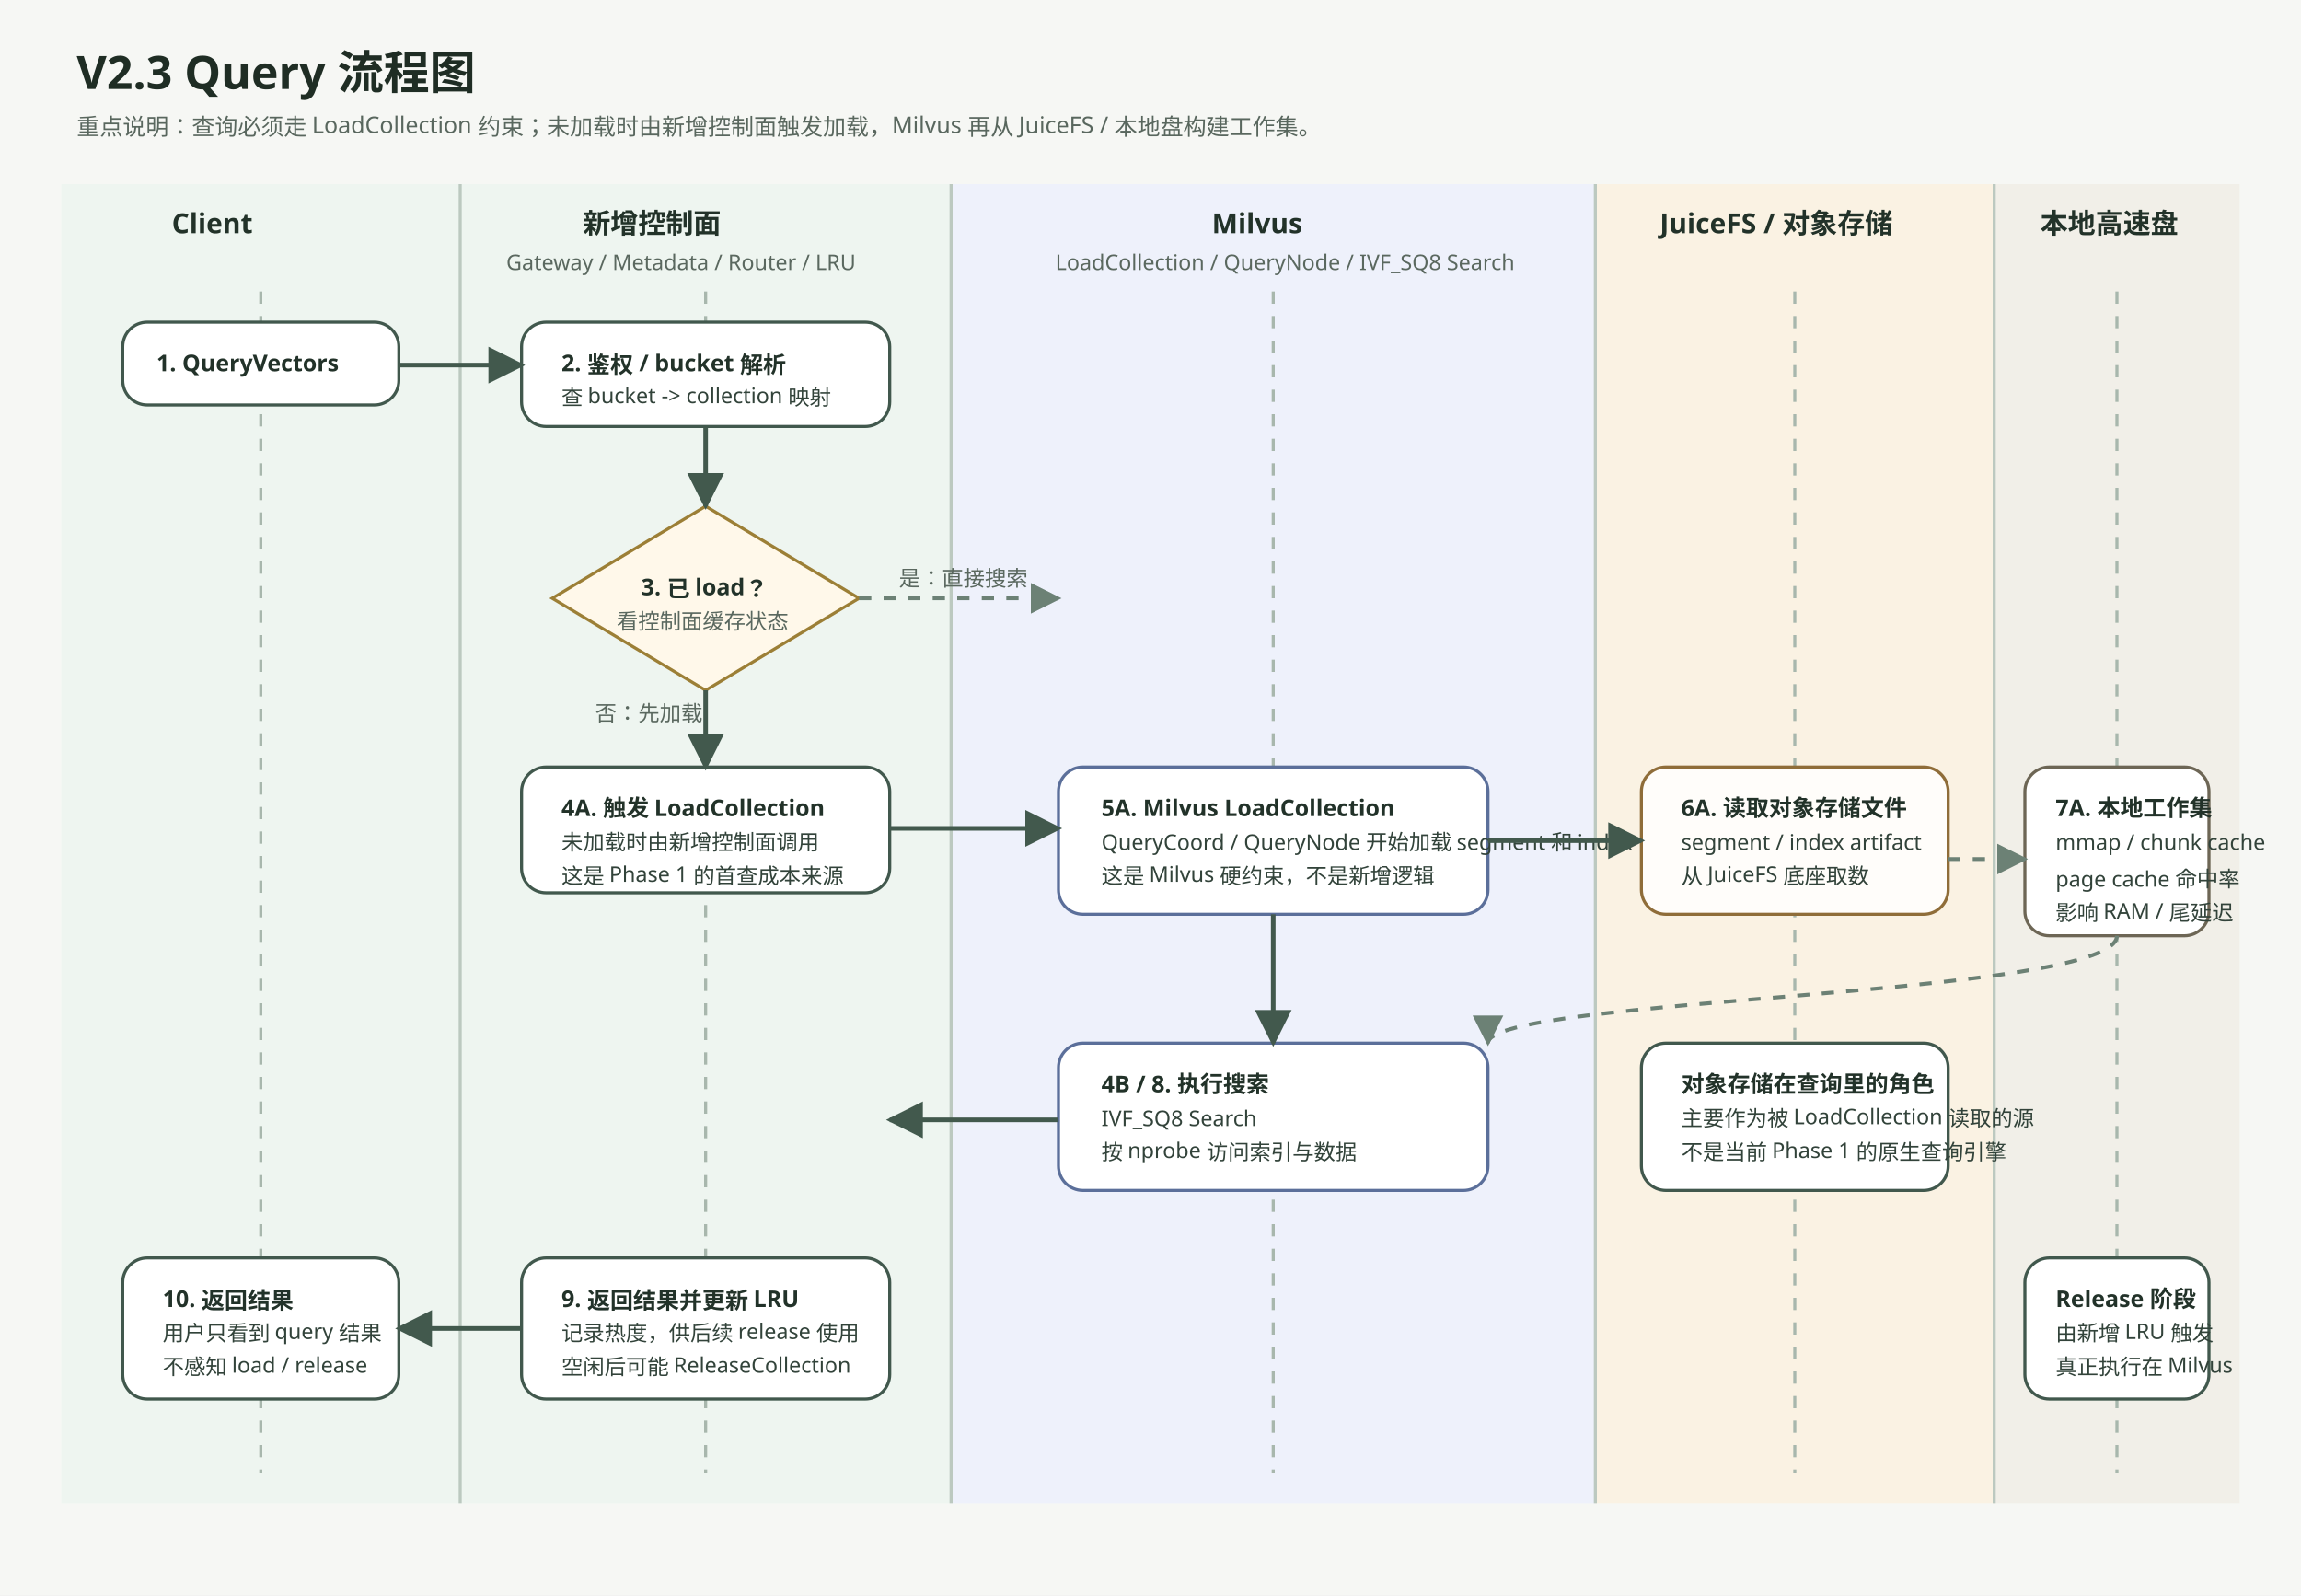
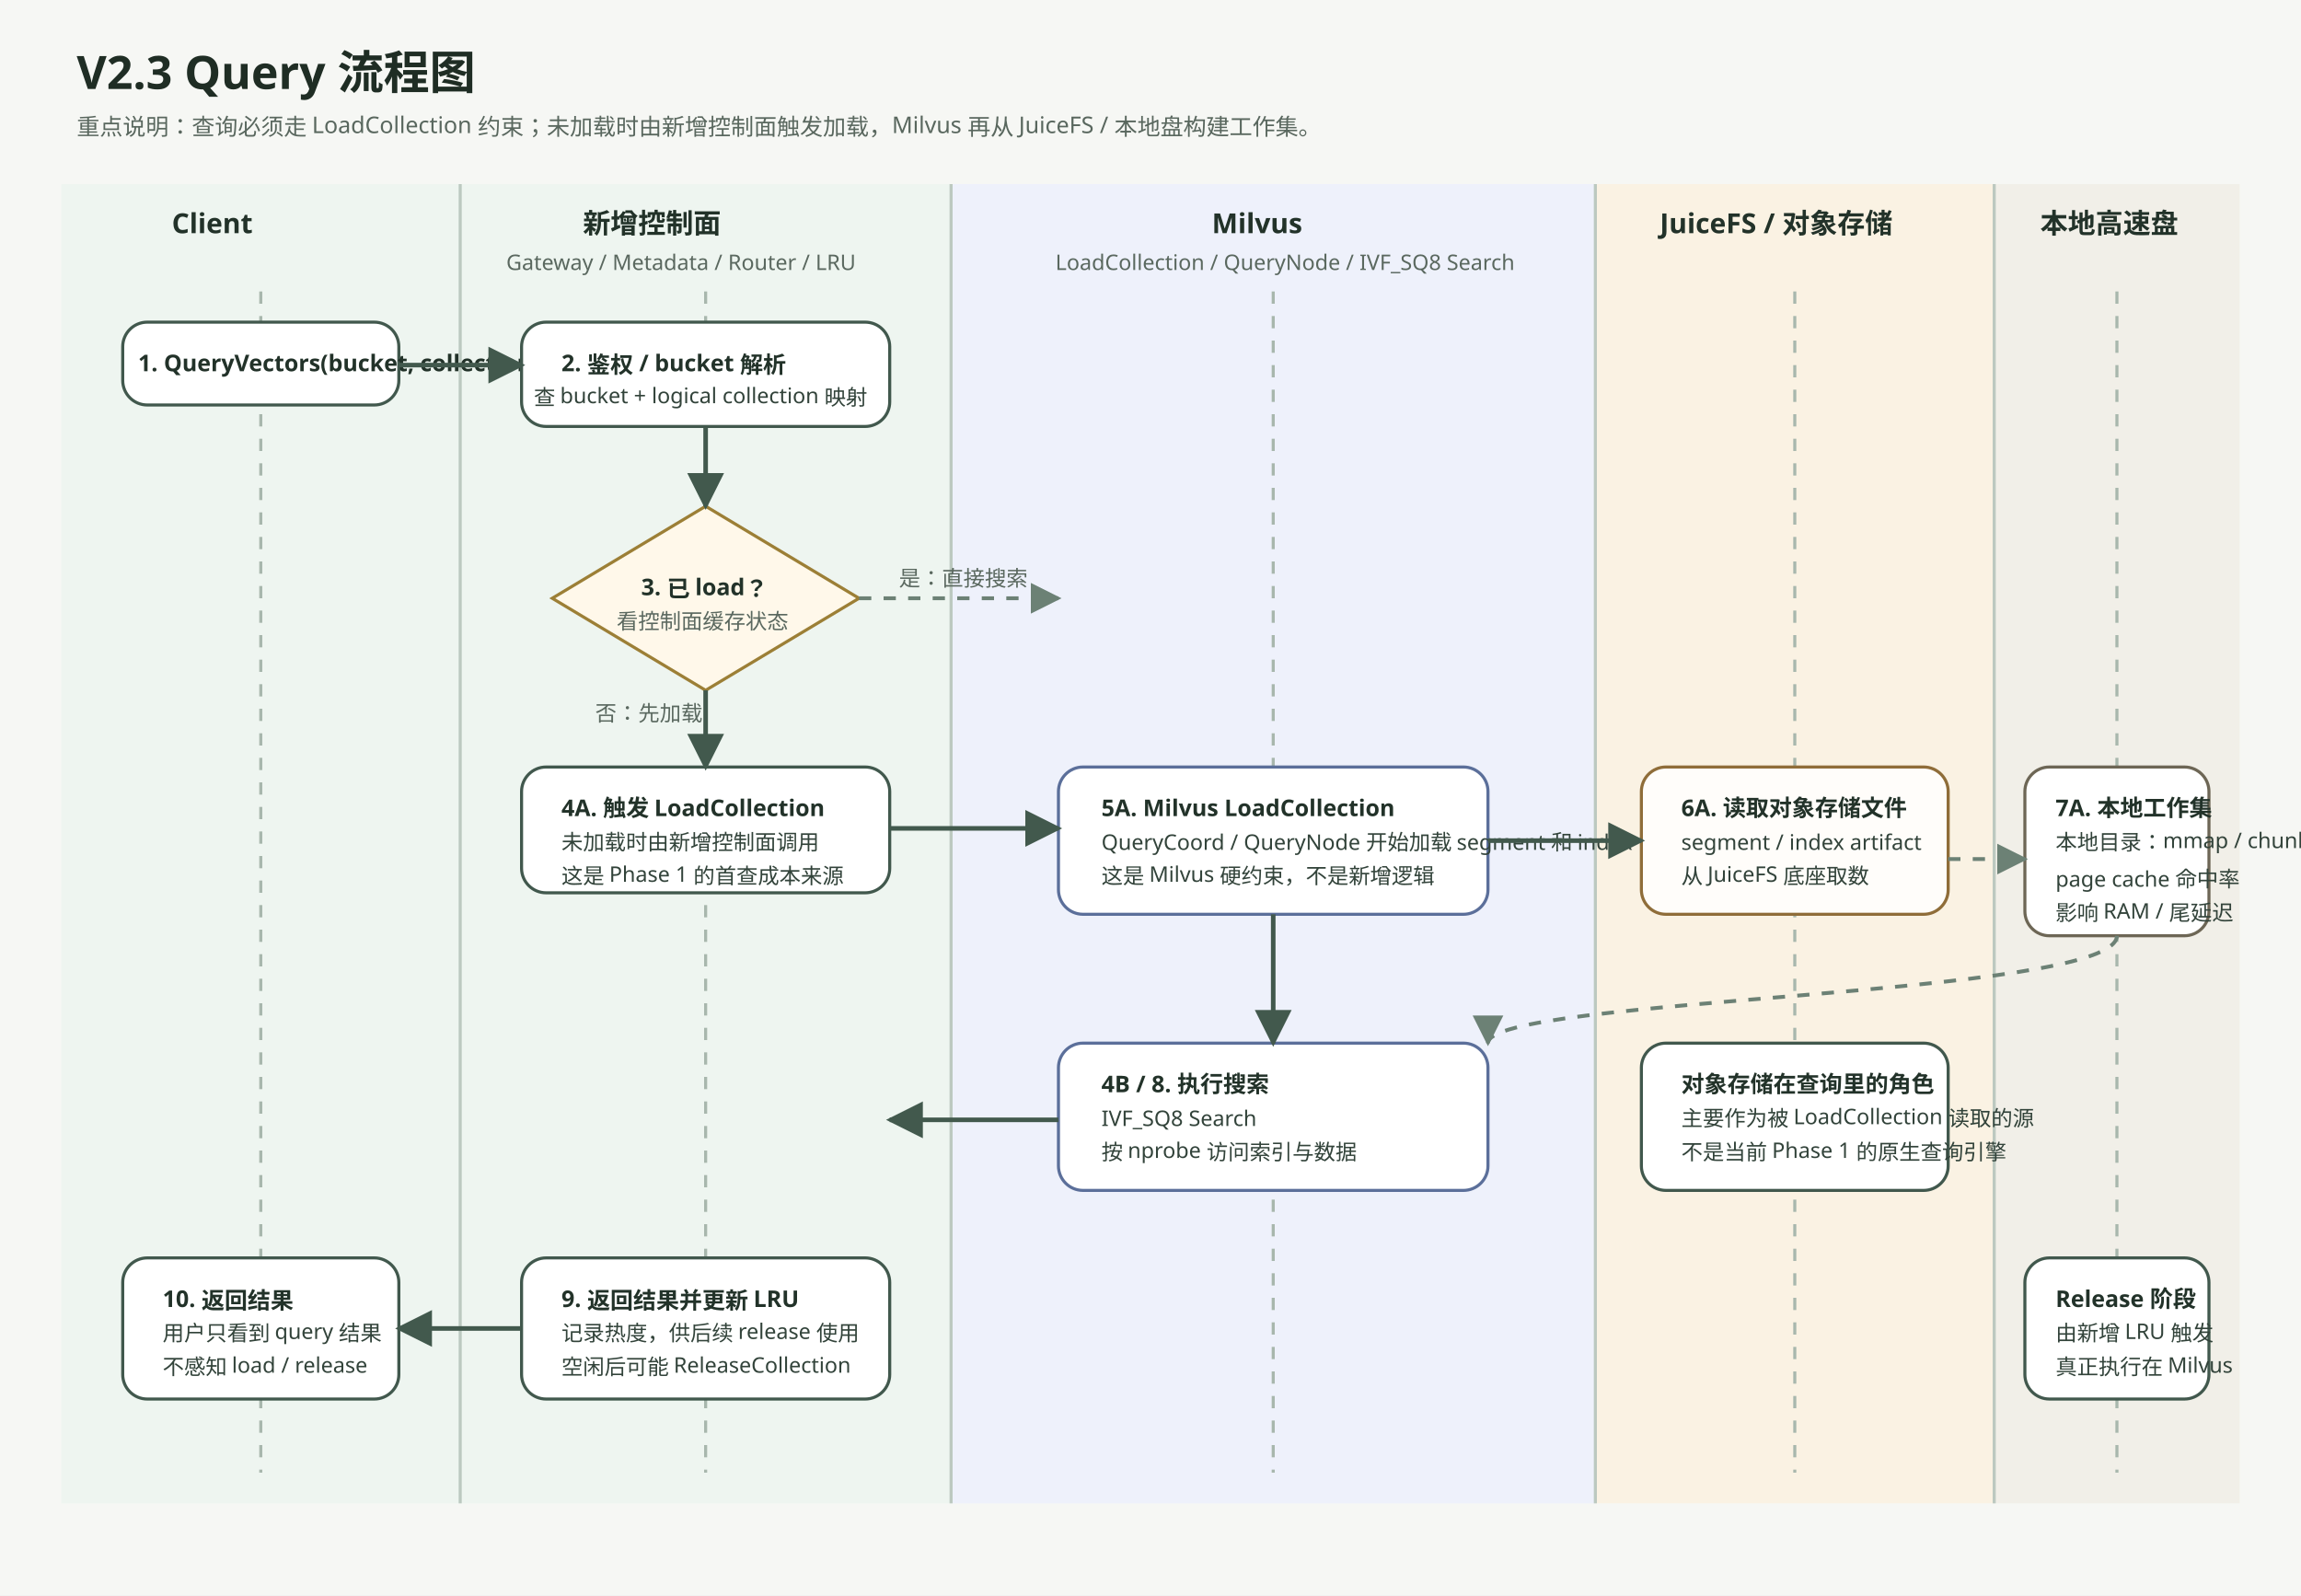
<svg xmlns="http://www.w3.org/2000/svg" viewBox="0 0 1500 1040" width="1500" height="1040" role="img" aria-label="V2.3 Query Flow">
  <defs>
    <style>
      .bg { fill: #f6f7f4; }
      .title { font: 700 30px 'Segoe UI', 'PingFang SC', sans-serif; fill: #1f2d24; }
      .subtitle { font: 400 15px 'Segoe UI', 'PingFang SC', sans-serif; fill: #59675e; }
      .lane-new { fill: #eef5f0; }
      .lane-milvus { fill: #eef1fb; }
      .lane-storage { fill: #faf2e3; }
      .lane-disk { fill: #f1efe8; }
      .sep { stroke: #bcc9c0; stroke-width: 2; }
      .head { font: 700 18px 'Segoe UI', 'PingFang SC', sans-serif; fill: #223229; }
      .small { font: 400 14px 'Segoe UI', 'PingFang SC', sans-serif; fill: #5a685f; }
      .box { fill: #ffffff; stroke: #41584d; stroke-width: 2; rx: 16; ry: 16; }
      .box-blue { fill: #ffffff; stroke: #5b6f9a; stroke-width: 2; rx: 16; ry: 16; }
      .box-gold { fill: #fffdfa; stroke: #8f6d39; stroke-width: 2; rx: 16; ry: 16; }
      .box-gray { fill: #ffffff; stroke: #6d6655; stroke-width: 2; rx: 16; ry: 16; }
      .decision { fill: #fff8ea; stroke: #9c7f36; stroke-width: 2; }
      .text { font: 400 14px 'Segoe UI', 'PingFang SC', sans-serif; fill: #32433a; }
      .step { font: 700 15px 'Segoe UI', 'PingFang SC', sans-serif; fill: #223229; }
      .arrow { stroke: #42594d; stroke-width: 3; fill: none; marker-end: url(#arrow); }
      .arrow-soft { stroke: #6c8175; stroke-width: 2.5; stroke-dasharray: 8 8; fill: none; marker-end: url(#arrowSoft); }
      .lane-line { stroke: #a8b7ad; stroke-width: 2; stroke-dasharray: 8 8; }
    </style>
    <marker id="arrow" viewBox="0 0 10 10" refX="9" refY="5" markerWidth="8" markerHeight="8" orient="auto-start-reverse">
      <path d="M 0 0 L 10 5 L 0 10 z" fill="#42594d" />
    </marker>
    <marker id="arrowSoft" viewBox="0 0 10 10" refX="9" refY="5" markerWidth="8" markerHeight="8" orient="auto-start-reverse">
      <path d="M 0 0 L 10 5 L 0 10 z" fill="#6c8175" />
    </marker>
  </defs>
  <rect class="bg" x="0" y="0" width="1500" height="1040" />
  <text class="title" x="50" y="58">V2.3 Query 流程图</text>
  <text class="subtitle" x="50" y="88">重点说明：查询必须走 LoadCollection 约束；未加载时由新增控制面触发加载，Milvus 再从 JuiceFS / 本地盘构建工作集。</text>
  <rect class="lane-new" x="40" y="120" width="260" height="860" />
  <rect class="lane-new" x="300" y="120" width="320" height="860" />
  <rect class="lane-milvus" x="620" y="120" width="420" height="860" />
  <rect class="lane-storage" x="1040" y="120" width="260" height="860" />
  <rect class="lane-disk" x="1300" y="120" width="160" height="860" />
  <line class="sep" x1="300" y1="120" x2="300" y2="980" />
  <line class="sep" x1="620" y1="120" x2="620" y2="980" />
  <line class="sep" x1="1040" y1="120" x2="1040" y2="980" />
  <line class="sep" x1="1300" y1="120" x2="1300" y2="980" />
  <text class="head" x="112" y="152">Client</text>
  <text class="head" x="380" y="152">新增控制面</text>
  <text class="small" x="330" y="176">Gateway / Metadata / Router / LRU</text>
  <text class="head" x="790" y="152">Milvus</text>
  <text class="small" x="688" y="176">LoadCollection / QueryNode / IVF_SQ8 Search</text>
  <text class="head" x="1082" y="152">JuiceFS / 对象存储</text>
  <text class="head" x="1330" y="152">本地高速盘</text>
  <line class="lane-line" x1="170" y1="190" x2="170" y2="960" />
  <line class="lane-line" x1="460" y1="190" x2="460" y2="960" />
  <line class="lane-line" x1="830" y1="190" x2="830" y2="960" />
  <line class="lane-line" x1="1170" y1="190" x2="1170" y2="960" />
  <line class="lane-line" x1="1380" y1="190" x2="1380" y2="960" />
  <rect class="box" x="80" y="210" width="180" height="54" />
-   <text class="step" x="102" y="242">1. QueryVectors</text>
+   <text class="step" x="90" y="242">1. QueryVectors(bucket, collection)</text>
  <rect class="box" x="340" y="210" width="240" height="68" />
  <text class="step" x="366" y="242">2. 鉴权 / bucket 解析</text>
-   <text class="text" x="366" y="264">查 bucket -&gt; collection 映射</text>
+   <text class="text" x="348" y="264">查 bucket + logical collection 映射</text>
  <polygon class="decision" points="460,330 560,390 460,450 360,390" />
  <text class="step" x="418" y="388">3. 已 load？</text>
  <text class="small" x="402" y="410">看控制面缓存状态</text>
  <rect class="box" x="340" y="500" width="240" height="82" />
  <text class="step" x="366" y="532">4A. 触发 LoadCollection</text>
  <text class="text" x="366" y="554">未加载时由新增控制面调用</text>
  <text class="text" x="366" y="576">这是 Phase 1 的首查成本来源</text>
  <rect class="box-blue" x="690" y="500" width="280" height="96" />
  <text class="step" x="718" y="532">5A. Milvus LoadCollection</text>
  <text class="text" x="718" y="554">QueryCoord / QueryNode 开始加载 segment 和 index</text>
  <text class="text" x="718" y="576">这是 Milvus 硬约束，不是新增逻辑</text>
  <rect class="box-gold" x="1070" y="500" width="200" height="96" />
  <text class="step" x="1096" y="532">6A. 读取对象存储文件</text>
  <text class="text" x="1096" y="554">segment / index artifact</text>
  <text class="text" x="1096" y="576">从 JuiceFS 底座取数</text>
  <rect class="box-gray" x="1320" y="500" width="120" height="110" />
  <text class="step" x="1340" y="532">7A. 本地工作集</text>
-   <text class="text" x="1340" y="554">mmap / chunk cache</text>
+   <text class="text" x="1340" y="554">本地目录：mmap / chunk cache</text>
  <text class="text" x="1340" y="578">page cache 命中率</text>
  <text class="text" x="1340" y="600">影响 RAM / 尾延迟</text>
  <rect class="box-blue" x="690" y="680" width="280" height="96" />
  <text class="step" x="718" y="712">4B / 8. 执行搜索</text>
  <text class="text" x="718" y="734">IVF_SQ8 Search</text>
  <text class="text" x="718" y="756">按 nprobe 访问索引与数据</text>
  <rect class="box" x="340" y="820" width="240" height="92" />
  <text class="step" x="366" y="852">9. 返回结果并更新 LRU</text>
  <text class="text" x="366" y="874">记录热度，供后续 release 使用</text>
  <text class="text" x="366" y="896">空闲后可能 ReleaseCollection</text>
  <rect class="box" x="80" y="820" width="180" height="92" />
  <text class="step" x="106" y="852">10. 返回结果</text>
  <text class="text" x="106" y="874">用户只看到 query 结果</text>
  <text class="text" x="106" y="896">不感知 load / release</text>
  <path class="arrow" d="M 260 238 L 340 238" />
  <path class="arrow" d="M 460 278 L 460 330" />
  <path class="arrow-soft" d="M 560 390 L 690 390" />
  <path class="arrow" d="M 460 450 L 460 500" />
  <path class="arrow" d="M 580 540 L 690 540" />
  <path class="arrow" d="M 970 548 L 1070 548" />
  <path class="arrow-soft" d="M 1270 560 L 1320 560" />
  <path class="arrow-soft" d="M 1380 610 C 1380 650, 970 650, 970 680" />
  <path class="arrow" d="M 830 596 L 830 680" />
  <path class="arrow" d="M 690 730 L 580 730" />
  <path class="arrow" d="M 340 866 L 260 866" />
  <text class="small" x="586" y="382">是：直接搜索</text>
  <text class="small" x="388" y="470">否：先加载</text>
  <rect class="box" x="1070" y="680" width="200" height="96" />
  <text class="step" x="1096" y="712">对象存储在查询里的角色</text>
  <text class="text" x="1096" y="734">主要作为被 LoadCollection 读取的源</text>
  <text class="text" x="1096" y="756">不是当前 Phase 1 的原生查询引擎</text>
  <rect class="box" x="1320" y="820" width="120" height="92" />
  <text class="step" x="1340" y="852">Release 阶段</text>
  <text class="text" x="1340" y="874">由新增 LRU 触发</text>
  <text class="text" x="1340" y="896">真正执行在 Milvus</text>
</svg>
